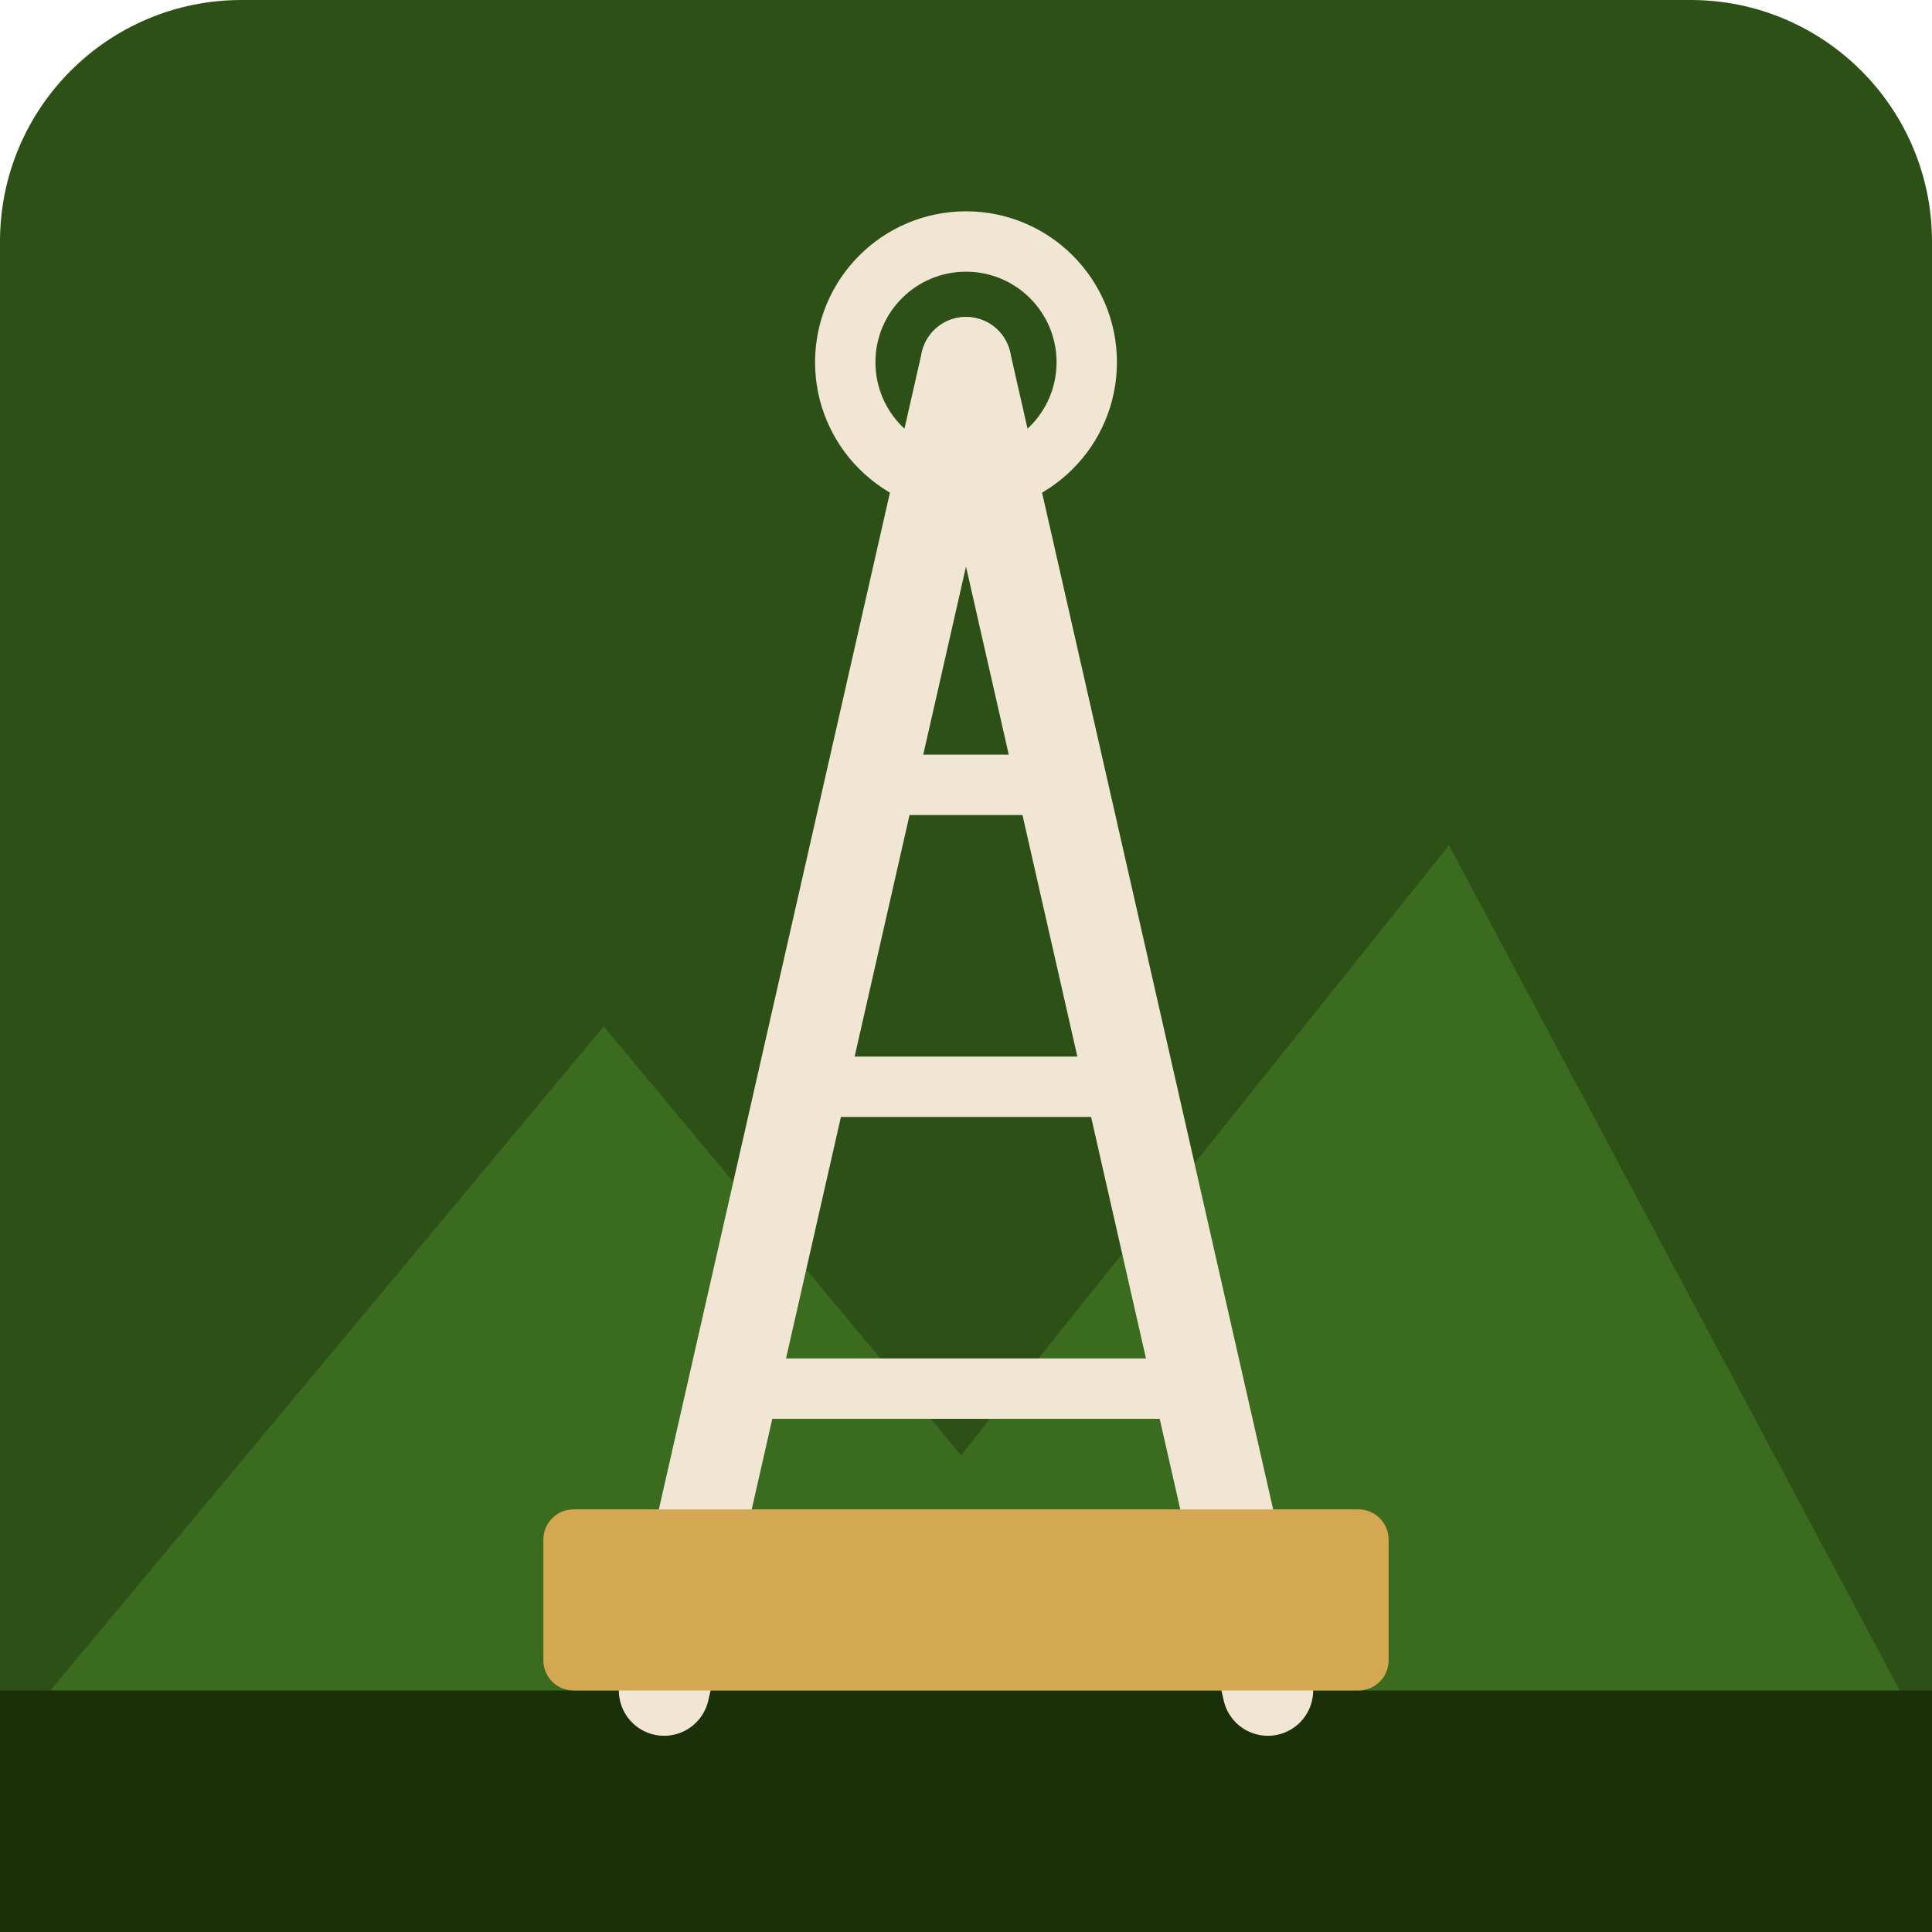
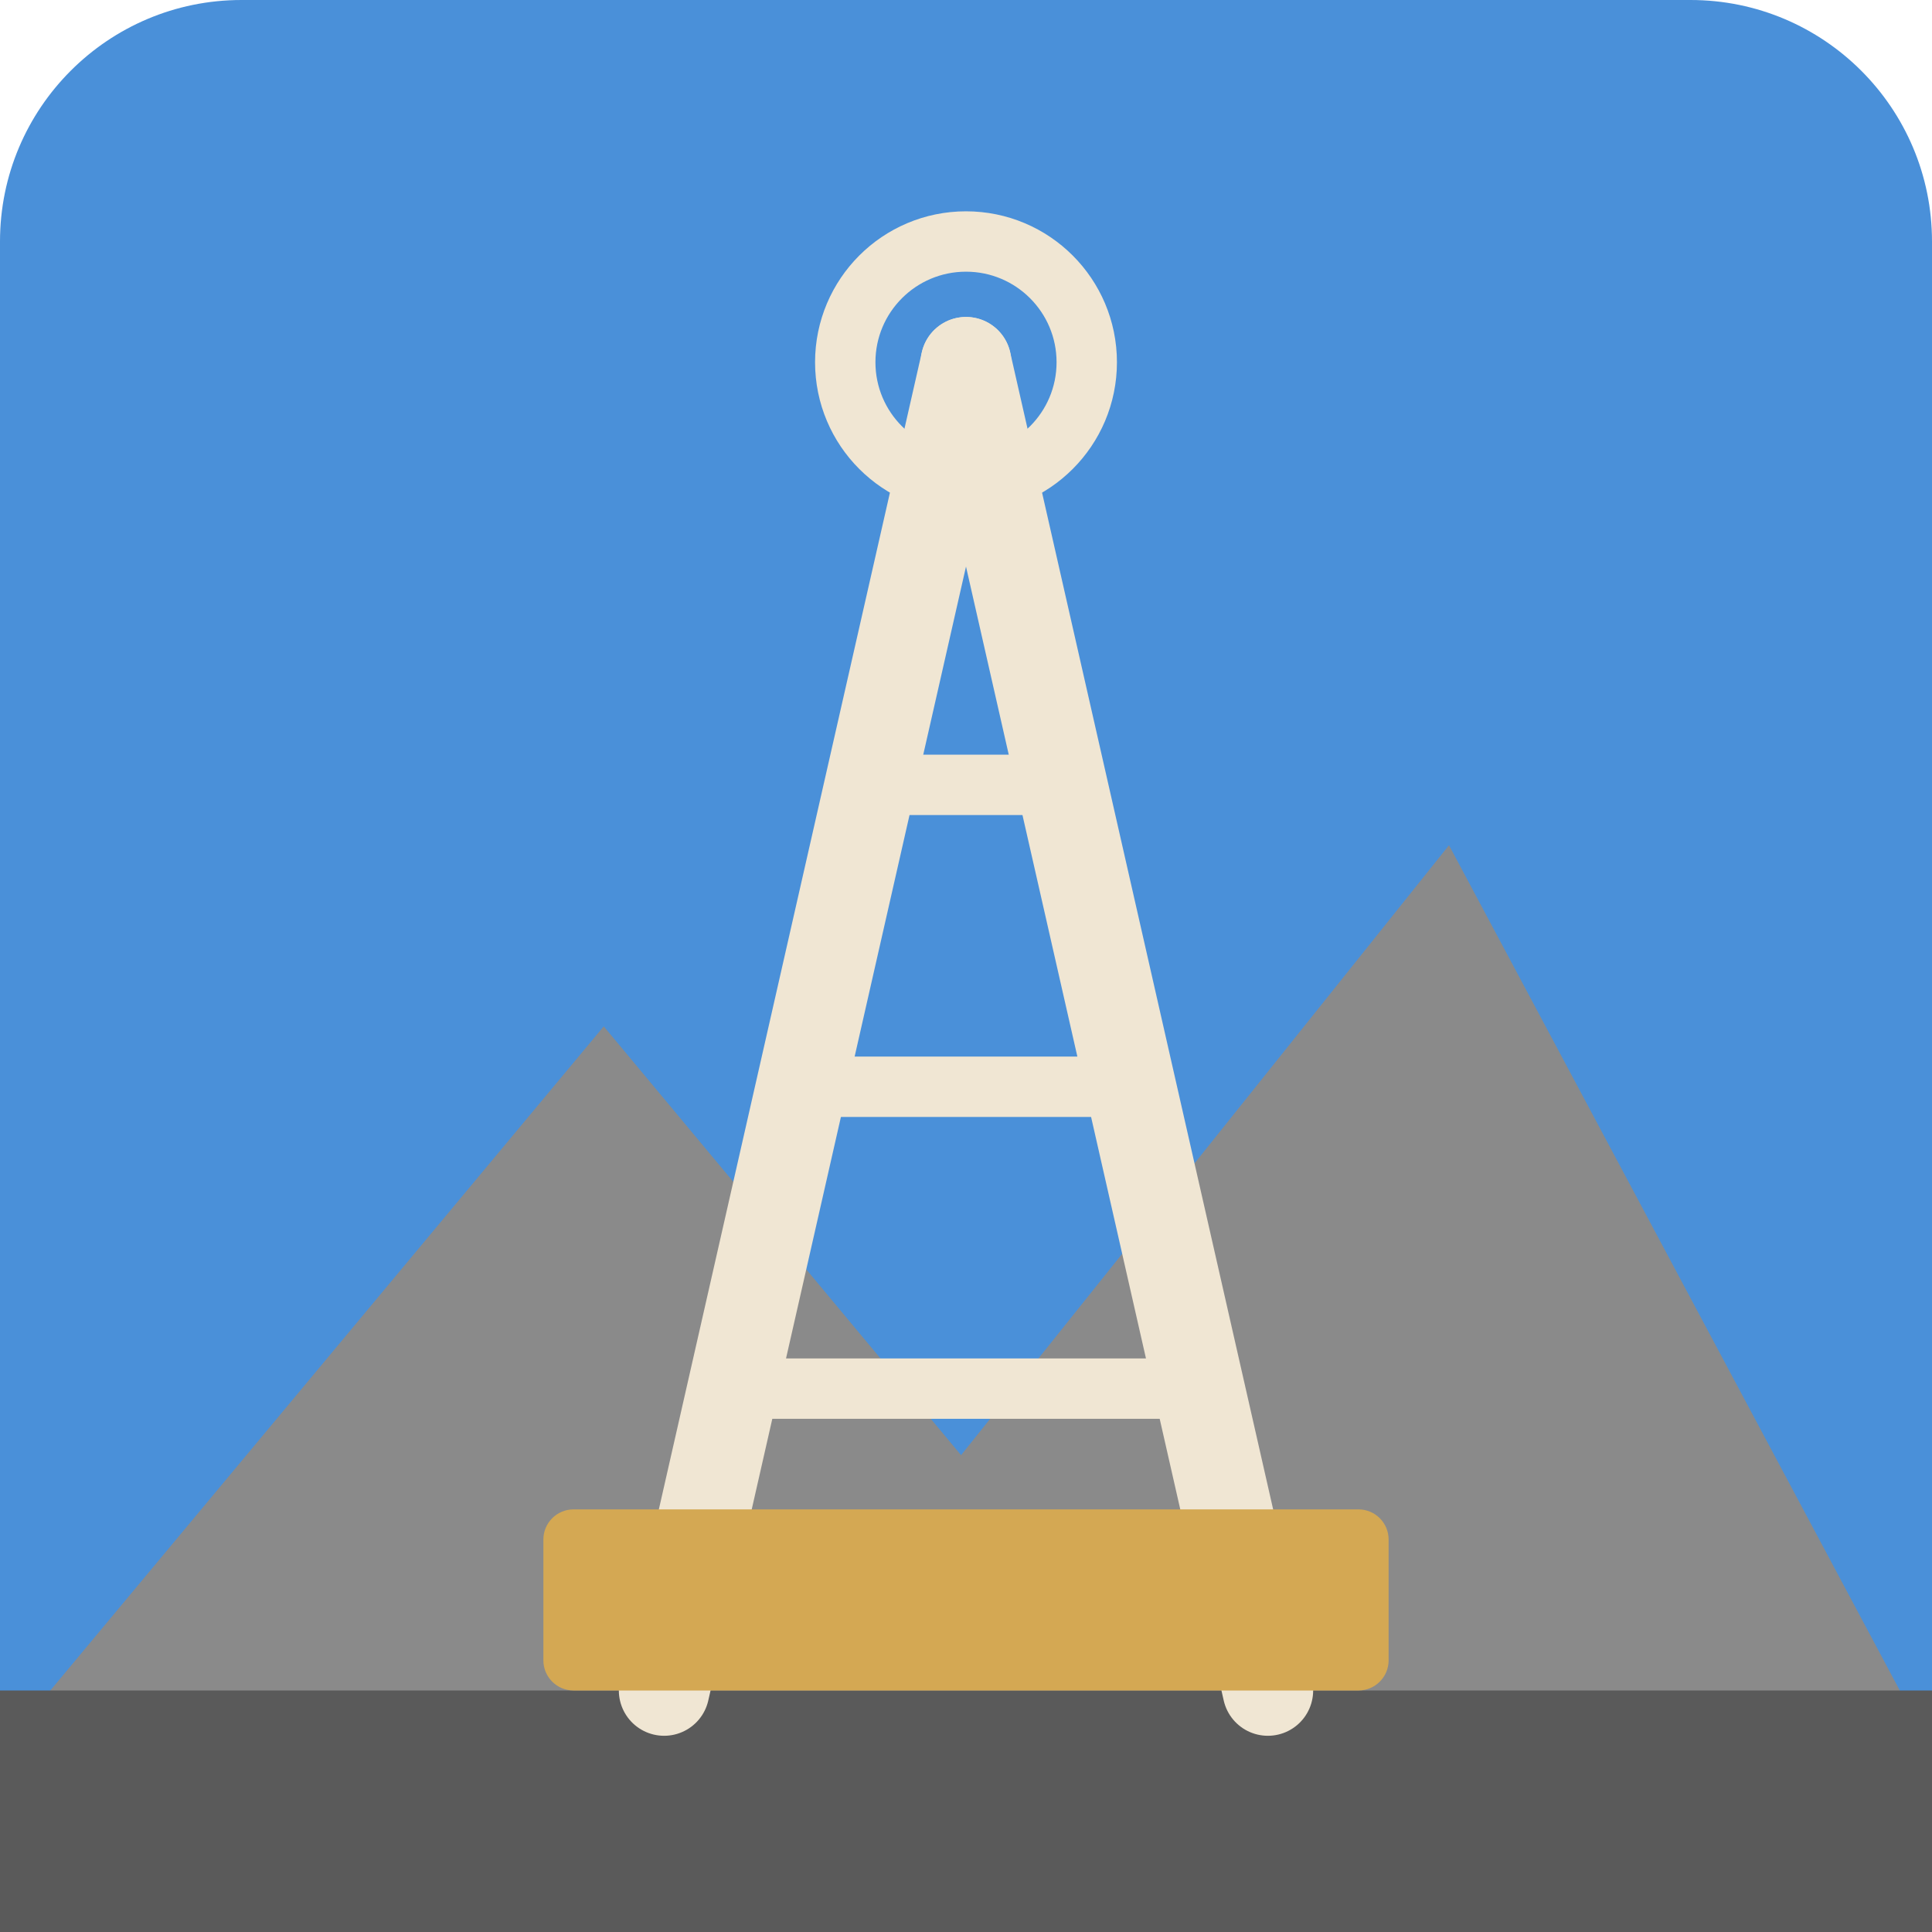
<svg xmlns="http://www.w3.org/2000/svg" viewBox="0 0 64 64">
-   <rect width="64" height="64" rx="8" fill="#2d5016" />
-   <polygon points="0,58 20,34 40,58" fill="#3a6b1e" />
-   <polygon points="24,58 48,28 64,58" fill="#3a6b1e" />
-   <rect x="0" y="56" width="64" height="8" fill="#1a3009" />
+   <rect width="64" height="64" rx="8" fill="#4a90d9" />
+   <polygon points="0,58 20,34 40,58" fill="#8a8a8a" />
+   <polygon points="24,58 48,28 64,58" fill="#8a8a8a" />
+   <rect x="0" y="56" width="64" height="8" fill="#5a5a5a" />
  <line x1="22" y1="56" x2="32" y2="12" stroke="#f0e6d3" stroke-width="3" stroke-linecap="round" />
  <line x1="42" y1="56" x2="32" y2="12" stroke="#f0e6d3" stroke-width="3" stroke-linecap="round" />
  <line x1="25" y1="46" x2="39" y2="46" stroke="#f0e6d3" stroke-width="2" stroke-linecap="round" />
  <line x1="27" y1="36" x2="37" y2="36" stroke="#f0e6d3" stroke-width="2" stroke-linecap="round" />
  <line x1="29" y1="26" x2="35" y2="26" stroke="#f0e6d3" stroke-width="2" stroke-linecap="round" />
  <circle cx="32" cy="12" r="4" fill="none" stroke="#f0e6d3" stroke-width="2" />
  <circle cx="32" cy="12" r="1" fill="#f0e6d3" />
  <rect x="18" y="50" width="28" height="6" fill="#d4a853" rx="1" />
</svg>
